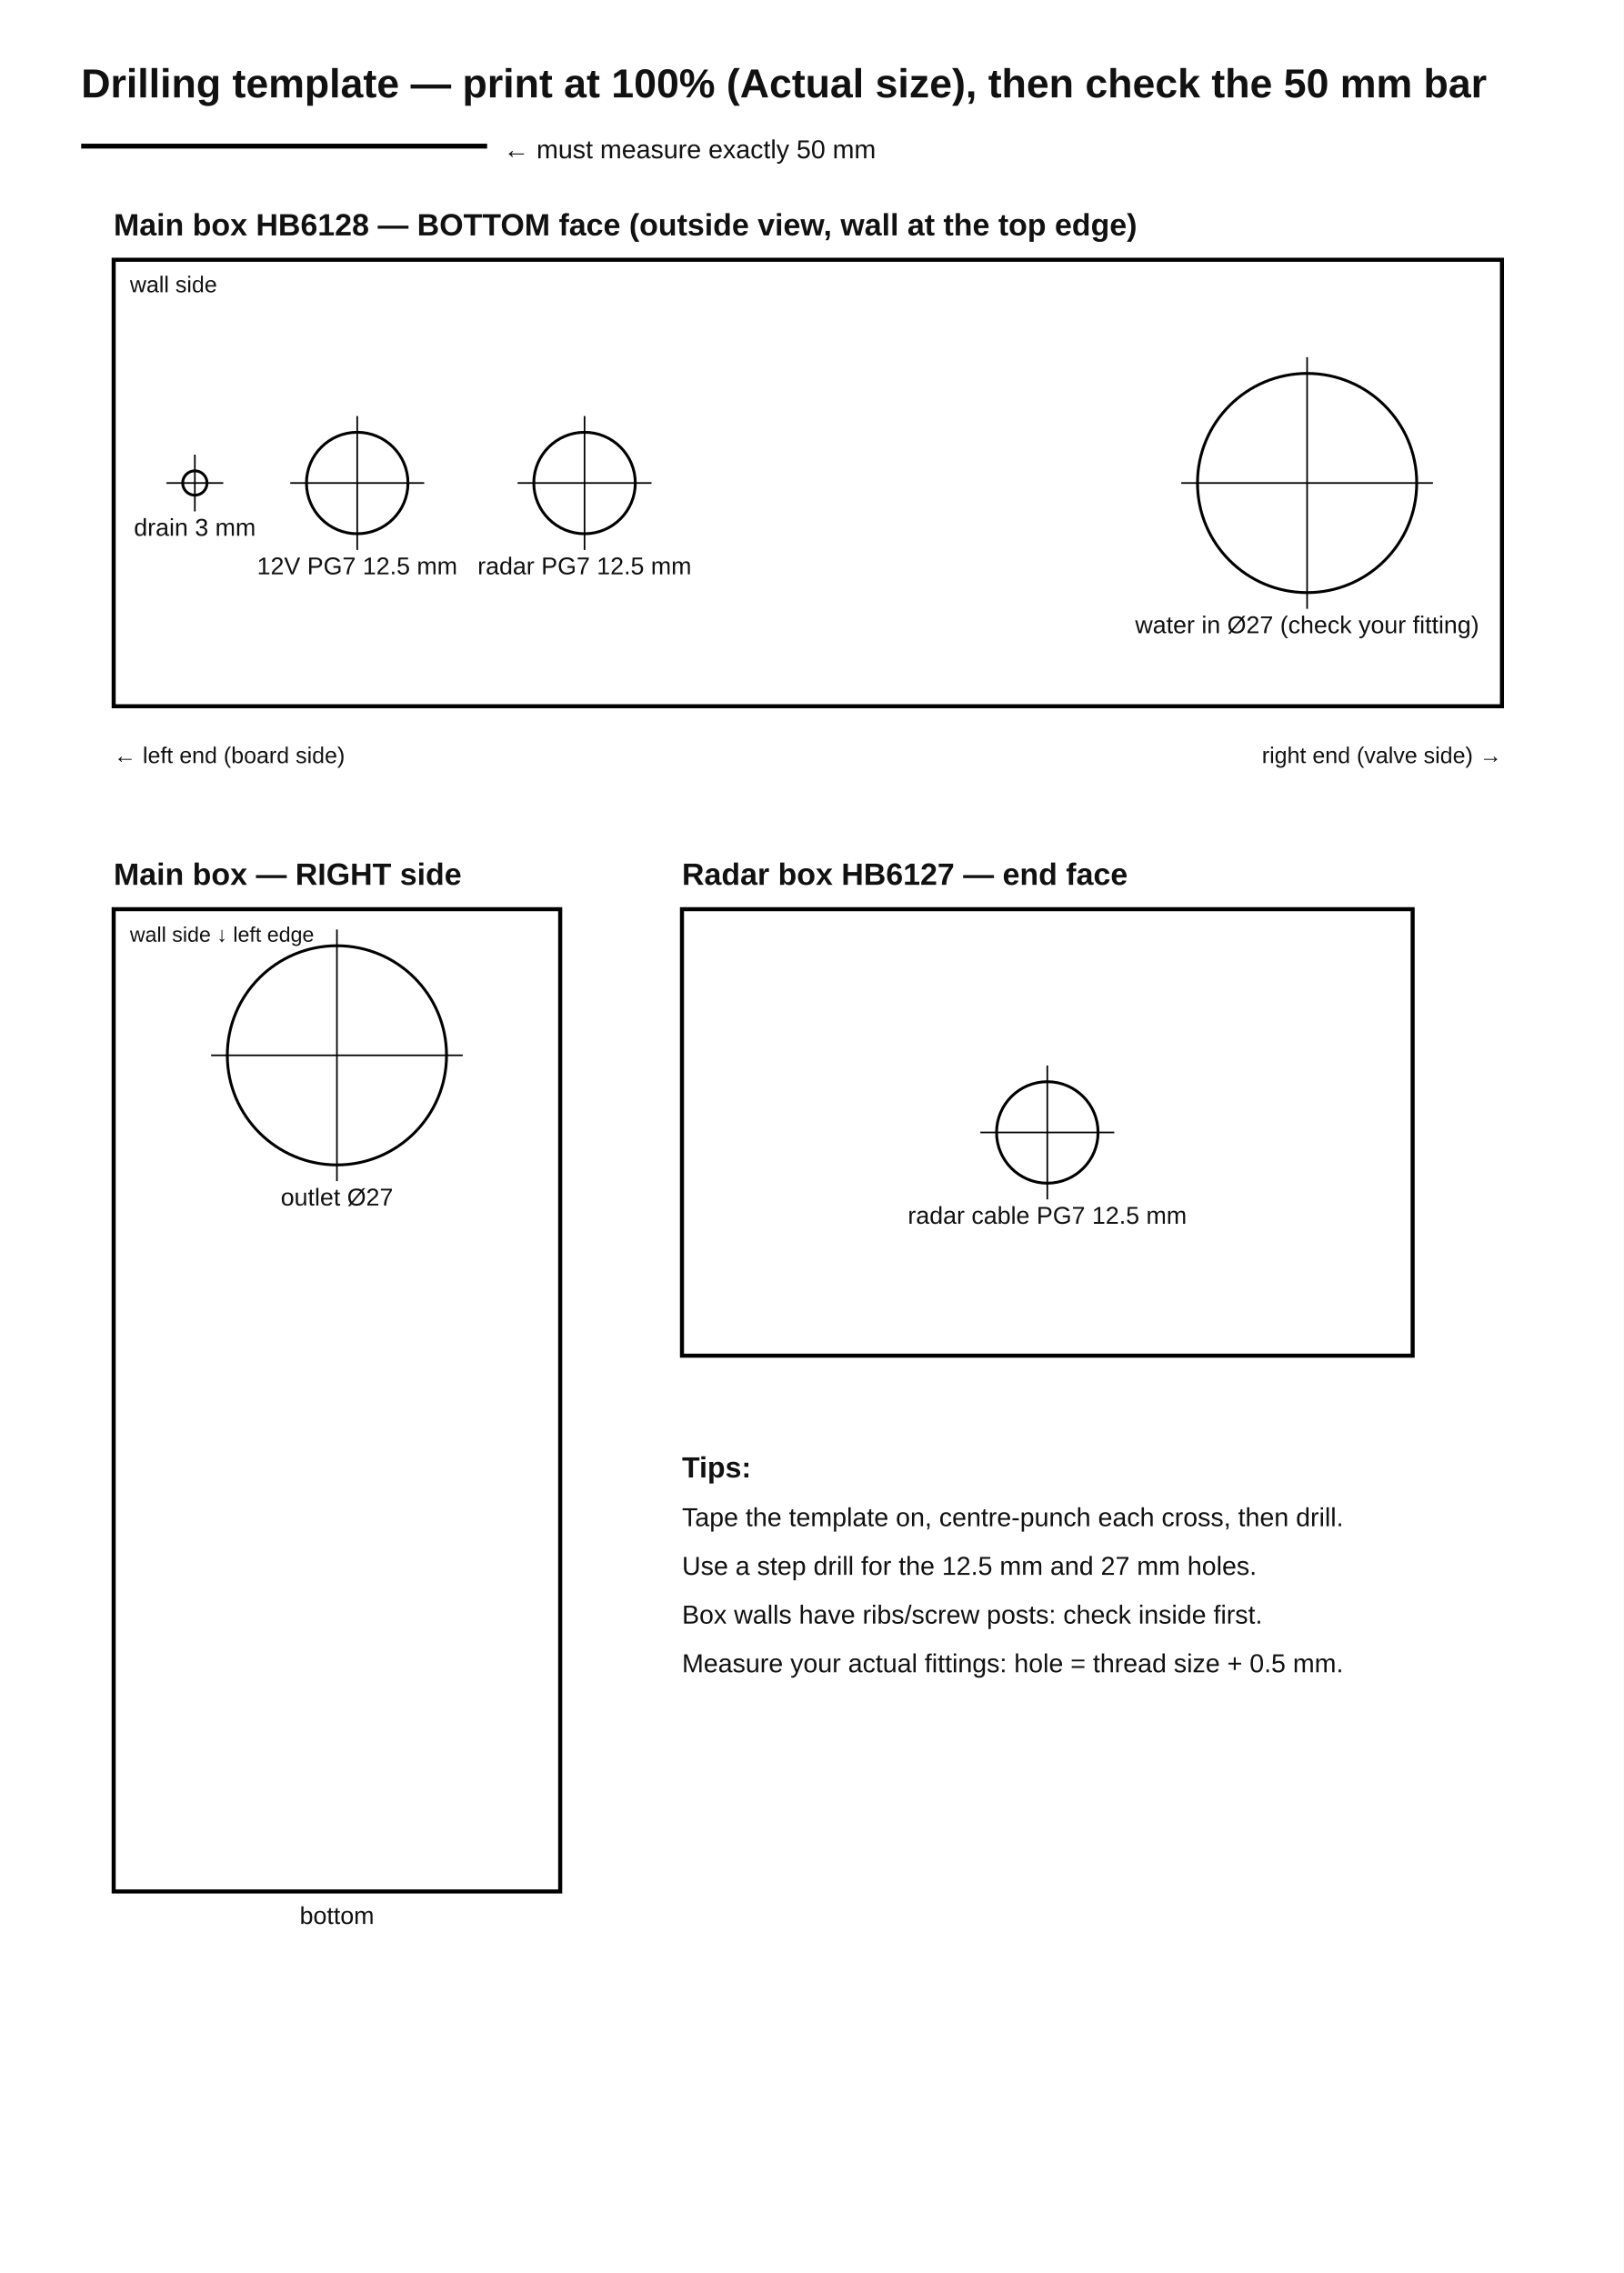
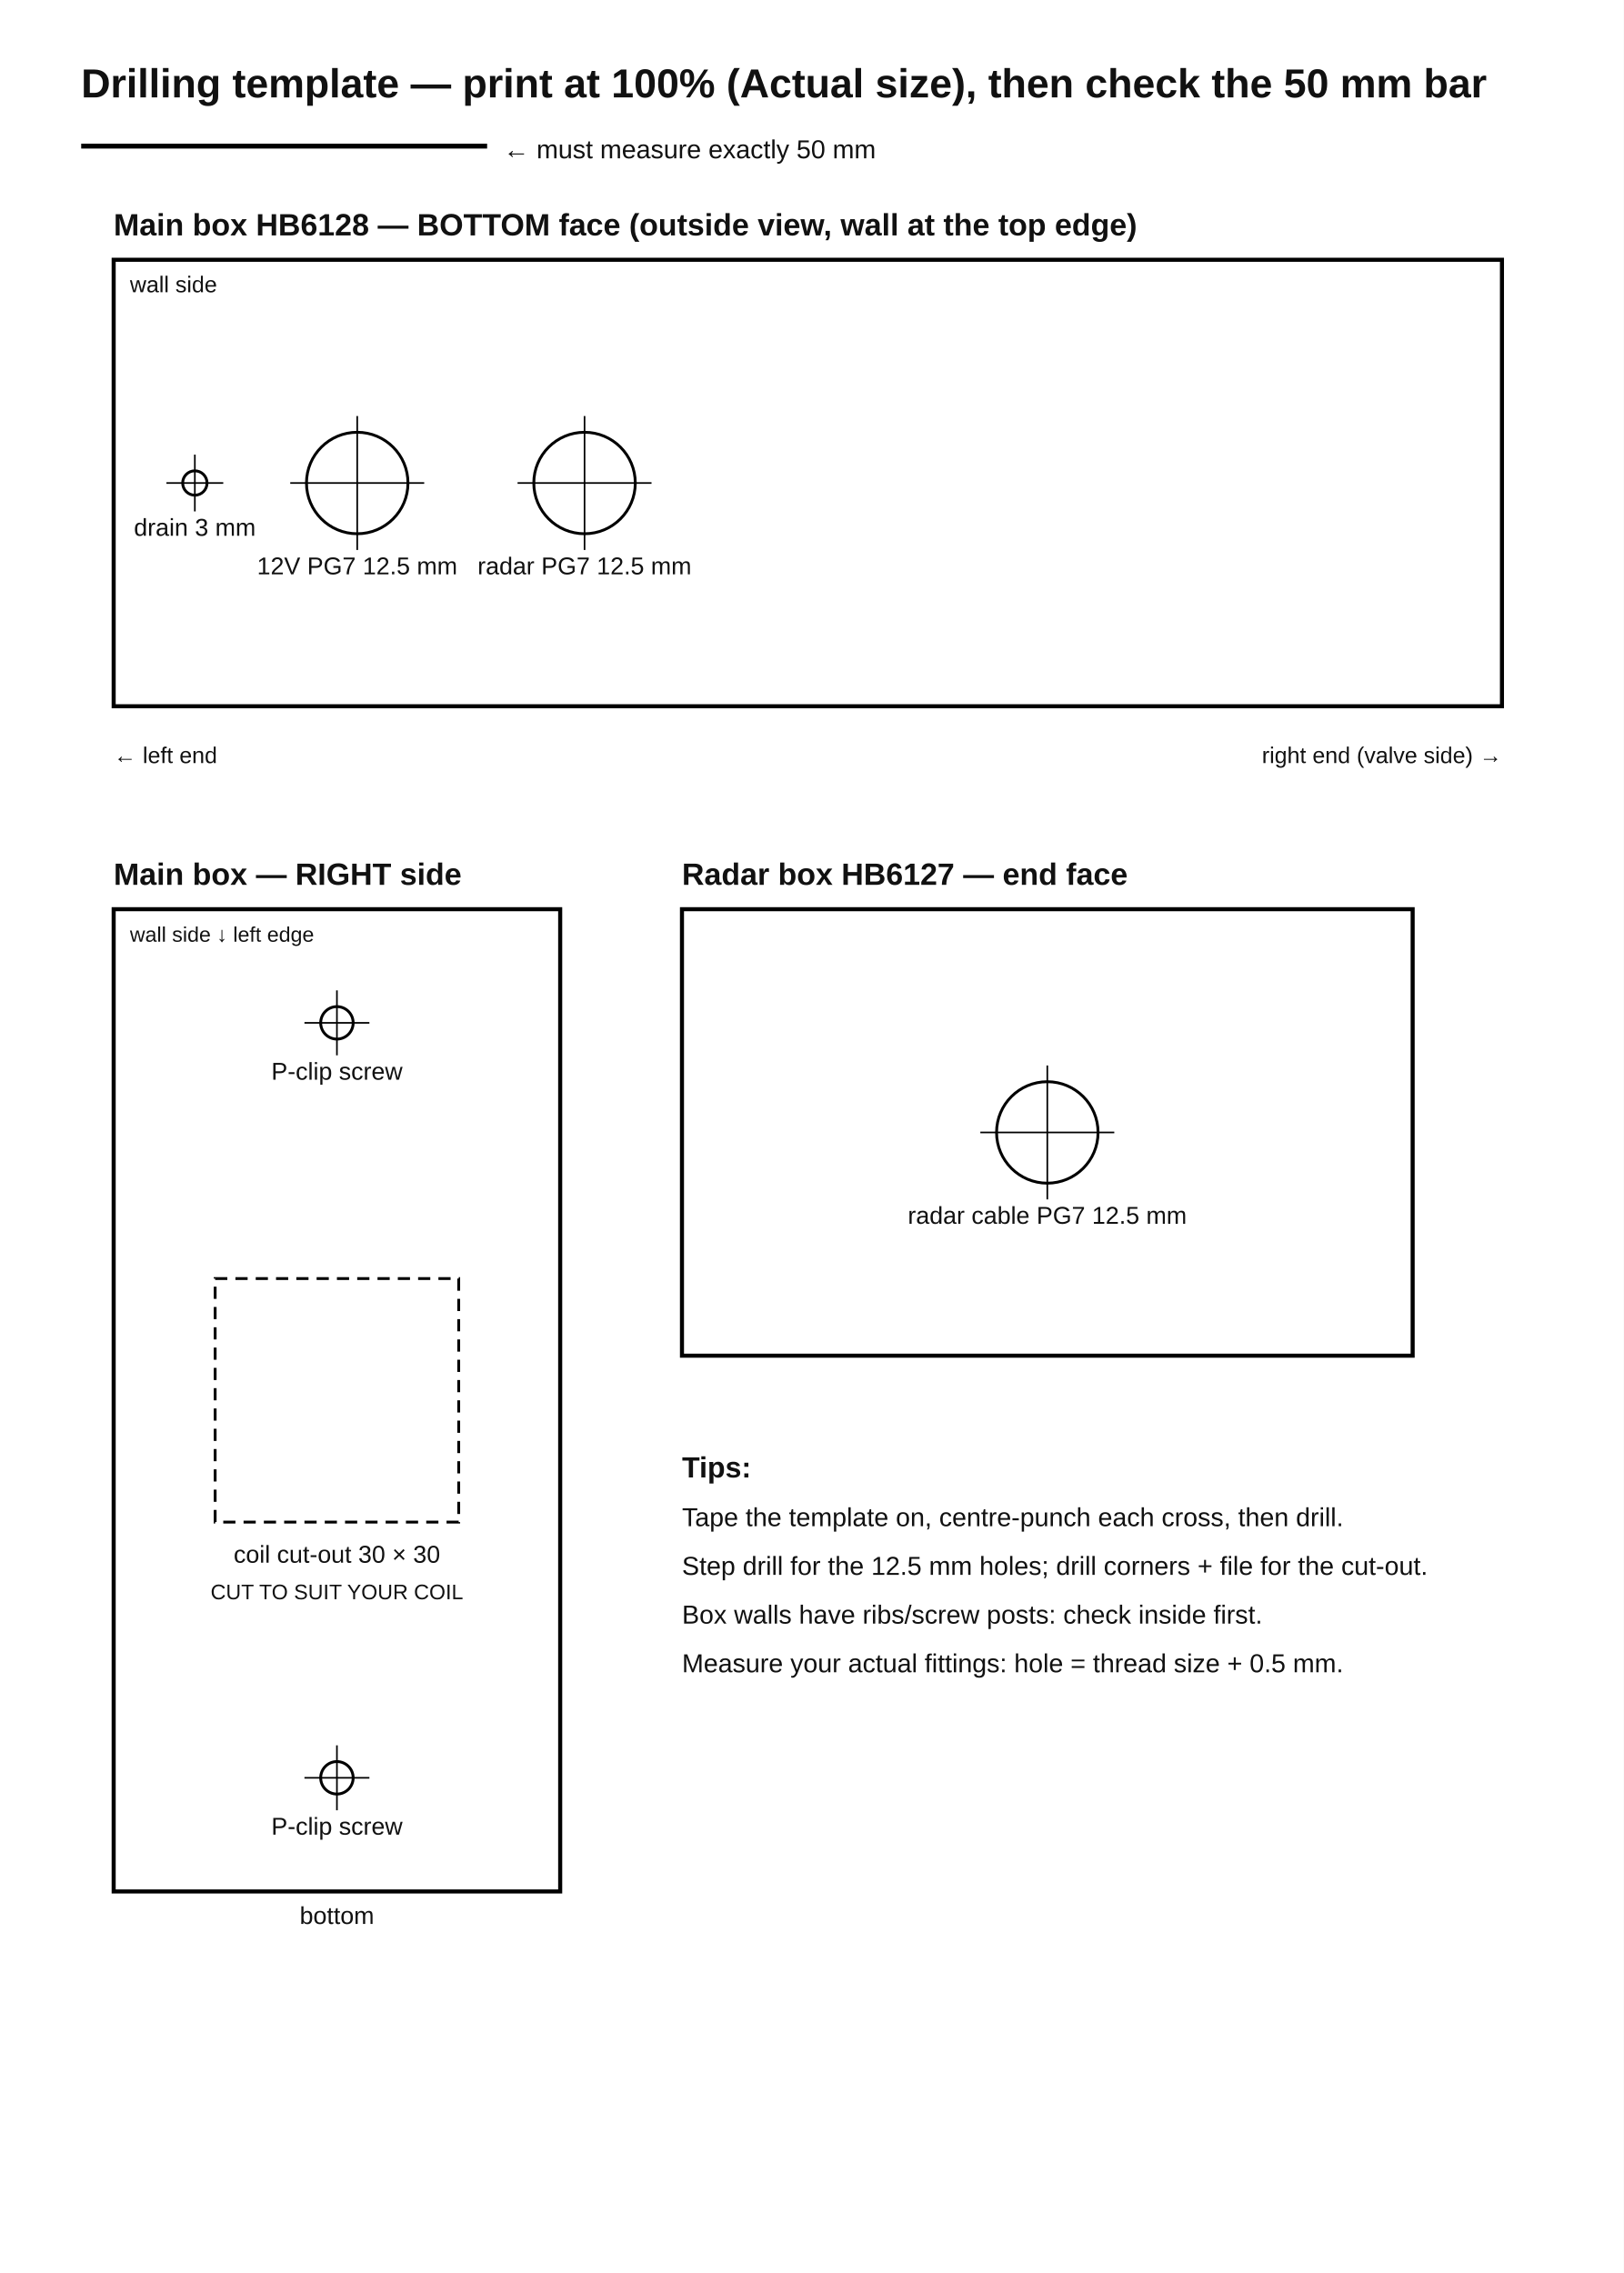
<svg xmlns="http://www.w3.org/2000/svg" viewBox="0 0 200 280" width="200mm" height="280mm" font-family="Arial, Helvetica, sans-serif">
  <rect width="200" height="280" fill="#fff" />
  <text x="10" y="12" font-size="5" text-anchor="start" font-weight="bold" fill="#111">Drilling template — print at 100% (Actual size), then check the 50 mm bar</text>
  <line x1="10" y1="18" x2="60" y2="18" stroke="#000" stroke-width="0.6" />
  <text x="62" y="19.5" font-size="3.2" text-anchor="start" fill="#111">← must measure exactly 50 mm</text>
  <text x="14" y="29" font-size="3.8" text-anchor="start" font-weight="bold" fill="#111">Main box HB6128 — BOTTOM face (outside view, wall at the top edge)</text>
  <rect x="14" y="32" width="171" height="55" fill="none" stroke="#000" stroke-width="0.5" />
  <text x="16" y="36" font-size="2.8" text-anchor="start" fill="#111">wall side</text>
  <circle cx="24" cy="59.5" r="1.5" fill="none" stroke="#000" stroke-width="0.35" />
  <line x1="20.5" y1="59.5" x2="27.5" y2="59.5" stroke="#000" stroke-width="0.2" />
  <line x1="24" y1="56.0" x2="24" y2="63.0" stroke="#000" stroke-width="0.2" />
  <text x="24" y="66.0" font-size="3" text-anchor="middle" fill="#111">drain 3 mm</text>
  <circle cx="44" cy="59.5" r="6.25" fill="none" stroke="#000" stroke-width="0.35" />
  <line x1="35.75" y1="59.5" x2="52.25" y2="59.5" stroke="#000" stroke-width="0.2" />
  <line x1="44" y1="51.25" x2="44" y2="67.75" stroke="#000" stroke-width="0.2" />
  <text x="44" y="70.75" font-size="3" text-anchor="middle" fill="#111">12V PG7 12.5 mm</text>
  <circle cx="72" cy="59.5" r="6.25" fill="none" stroke="#000" stroke-width="0.35" />
  <line x1="63.75" y1="59.5" x2="80.25" y2="59.5" stroke="#000" stroke-width="0.2" />
  <line x1="72" y1="51.25" x2="72" y2="67.75" stroke="#000" stroke-width="0.2" />
  <text x="72" y="70.75" font-size="3" text-anchor="middle" fill="#111">radar PG7 12.5 mm</text>
-   <circle cx="161" cy="59.5" r="13.5" fill="none" stroke="#000" stroke-width="0.35" />
-   <line x1="145.5" y1="59.5" x2="176.5" y2="59.5" stroke="#000" stroke-width="0.2" />
-   <line x1="161" y1="44.0" x2="161" y2="75.0" stroke="#000" stroke-width="0.2" />
-   <text x="161" y="78.0" font-size="3" text-anchor="middle" fill="#111">water in Ø27 (check your fitting)</text>
-   <text x="14" y="94" font-size="2.8" text-anchor="start" fill="#111">← left end (board side)</text>
+   <text x="14" y="94" font-size="2.8" text-anchor="start" fill="#111">← left end</text>
  <text x="185" y="94" font-size="2.8" text-anchor="end" fill="#111">right end (valve side) →</text>
  <text x="14" y="109" font-size="3.8" text-anchor="start" font-weight="bold" fill="#111">Main box — RIGHT side</text>
  <rect x="14" y="112" width="55" height="121" fill="none" stroke="#000" stroke-width="0.5" />
  <text x="16" y="116" font-size="2.6" text-anchor="start" fill="#111">wall side ↓ left edge</text>
-   <circle cx="41.5" cy="130" r="13.5" fill="none" stroke="#000" stroke-width="0.35" />
-   <line x1="26.0" y1="130" x2="57.0" y2="130" stroke="#000" stroke-width="0.2" />
-   <line x1="41.5" y1="114.5" x2="41.5" y2="145.5" stroke="#000" stroke-width="0.2" />
-   <text x="41.5" y="148.5" font-size="3" text-anchor="middle" fill="#111">outlet Ø27</text>
+   <rect x="26.5" y="157.5" width="30" height="30" fill="none" stroke="#000" stroke-width="0.35" stroke-dasharray="1.5 1" />
+   <text x="41.5" y="192.5" font-size="3" text-anchor="middle" fill="#111">coil cut-out 30 × 30</text>
+   <text x="41.5" y="197.0" font-size="2.6" text-anchor="middle" fill="#111">CUT TO SUIT YOUR COIL</text>
+   <circle cx="41.5" cy="126" r="2.0" fill="none" stroke="#000" stroke-width="0.35" />
+   <line x1="37.5" y1="126" x2="45.5" y2="126" stroke="#000" stroke-width="0.2" />
+   <line x1="41.5" y1="122.0" x2="41.5" y2="130.0" stroke="#000" stroke-width="0.2" />
+   <text x="41.5" y="133.0" font-size="3" text-anchor="middle" fill="#111">P-clip screw</text>
+   <circle cx="41.5" cy="219" r="2.0" fill="none" stroke="#000" stroke-width="0.35" />
+   <line x1="37.5" y1="219" x2="45.5" y2="219" stroke="#000" stroke-width="0.2" />
+   <line x1="41.5" y1="215.0" x2="41.5" y2="223.0" stroke="#000" stroke-width="0.2" />
+   <text x="41.5" y="226.0" font-size="3" text-anchor="middle" fill="#111">P-clip screw</text>
  <text x="41.5" y="237" font-size="3" text-anchor="middle" fill="#111">bottom</text>
  <text x="84" y="109" font-size="3.8" text-anchor="start" font-weight="bold" fill="#111">Radar box HB6127 — end face</text>
  <rect x="84" y="112" width="90" height="55" fill="none" stroke="#000" stroke-width="0.5" />
  <circle cx="129" cy="139.5" r="6.25" fill="none" stroke="#000" stroke-width="0.35" />
  <line x1="120.75" y1="139.5" x2="137.25" y2="139.5" stroke="#000" stroke-width="0.2" />
  <line x1="129" y1="131.25" x2="129" y2="147.75" stroke="#000" stroke-width="0.2" />
  <text x="129" y="150.75" font-size="3" text-anchor="middle" fill="#111">radar cable PG7 12.5 mm</text>
  <text x="84" y="182" font-size="3.6" text-anchor="start" font-weight="bold" fill="#111">Tips:</text>
  <text x="84" y="188" font-size="3.2" text-anchor="start" fill="#111">Tape the template on, centre-punch each cross, then drill.</text>
-   <text x="84" y="194" font-size="3.2" text-anchor="start" fill="#111">Use a step drill for the 12.5 mm and 27 mm holes.</text>
+   <text x="84" y="194" font-size="3.2" text-anchor="start" fill="#111">Step drill for the 12.5 mm holes; drill corners + file for the cut-out.</text>
  <text x="84" y="200" font-size="3.2" text-anchor="start" fill="#111">Box walls have ribs/screw posts: check inside first.</text>
  <text x="84" y="206" font-size="3.2" text-anchor="start" fill="#111">Measure your actual fittings: hole = thread size + 0.5 mm.</text>
</svg>
